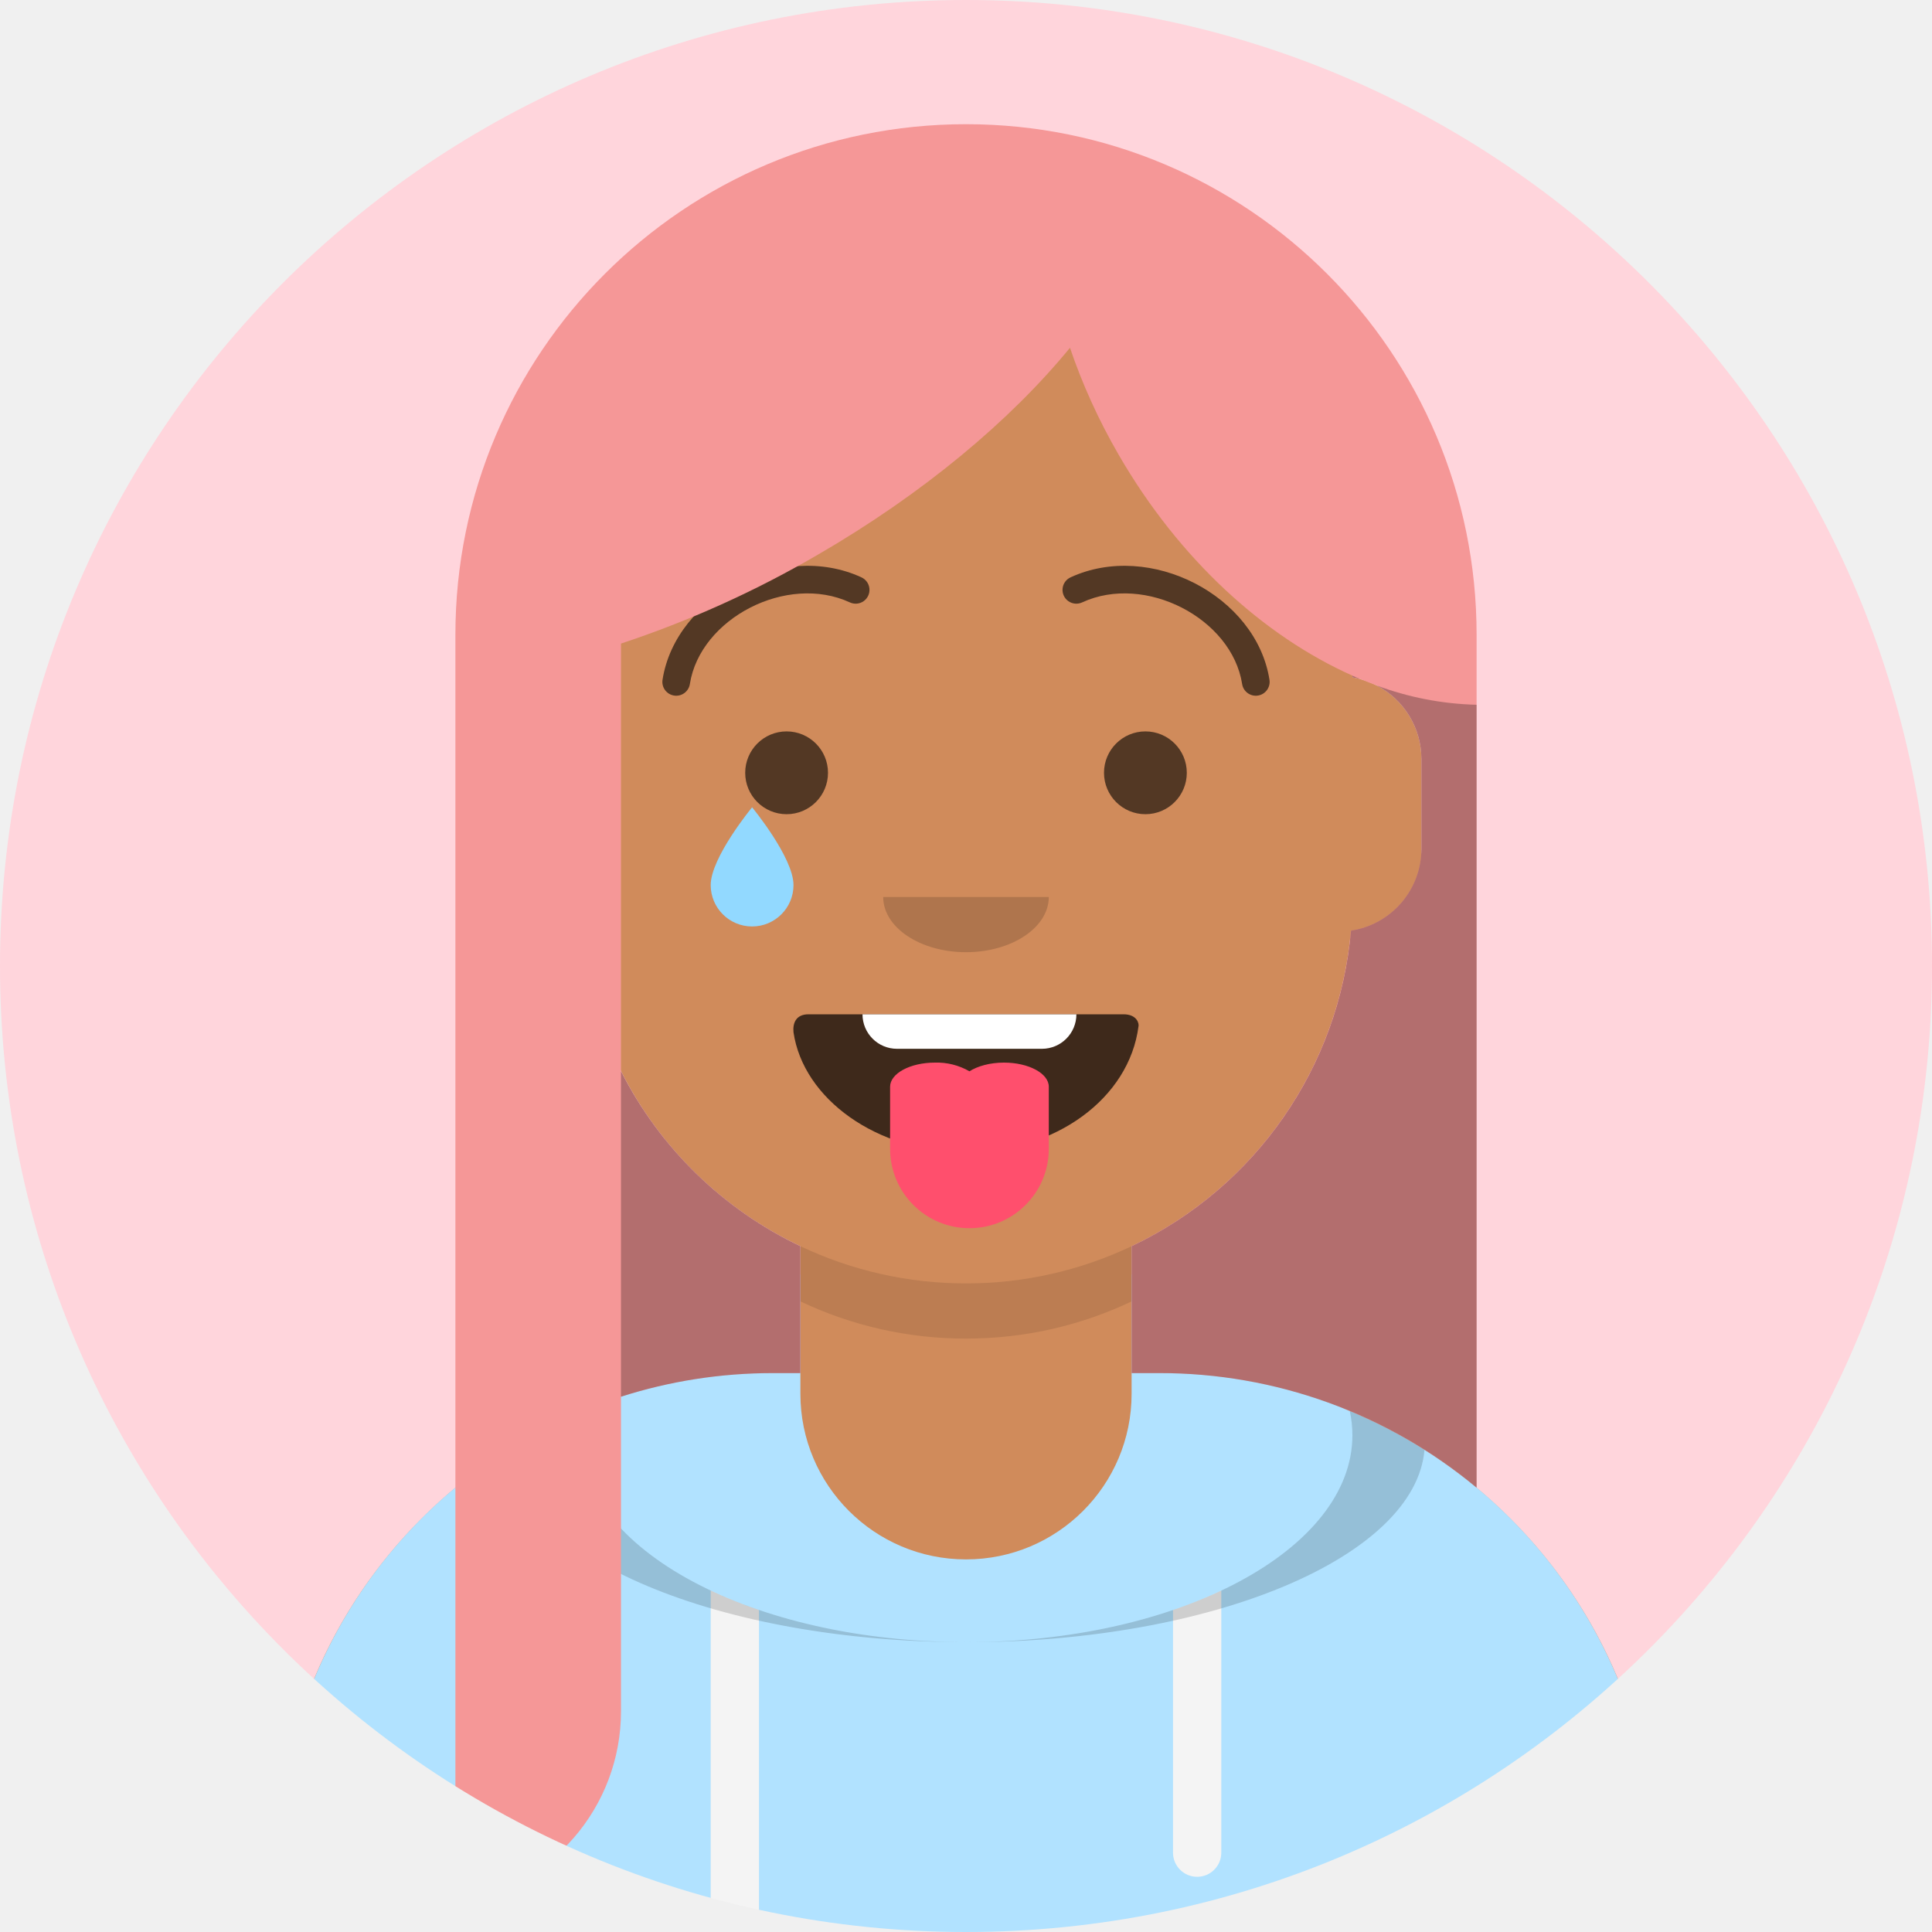
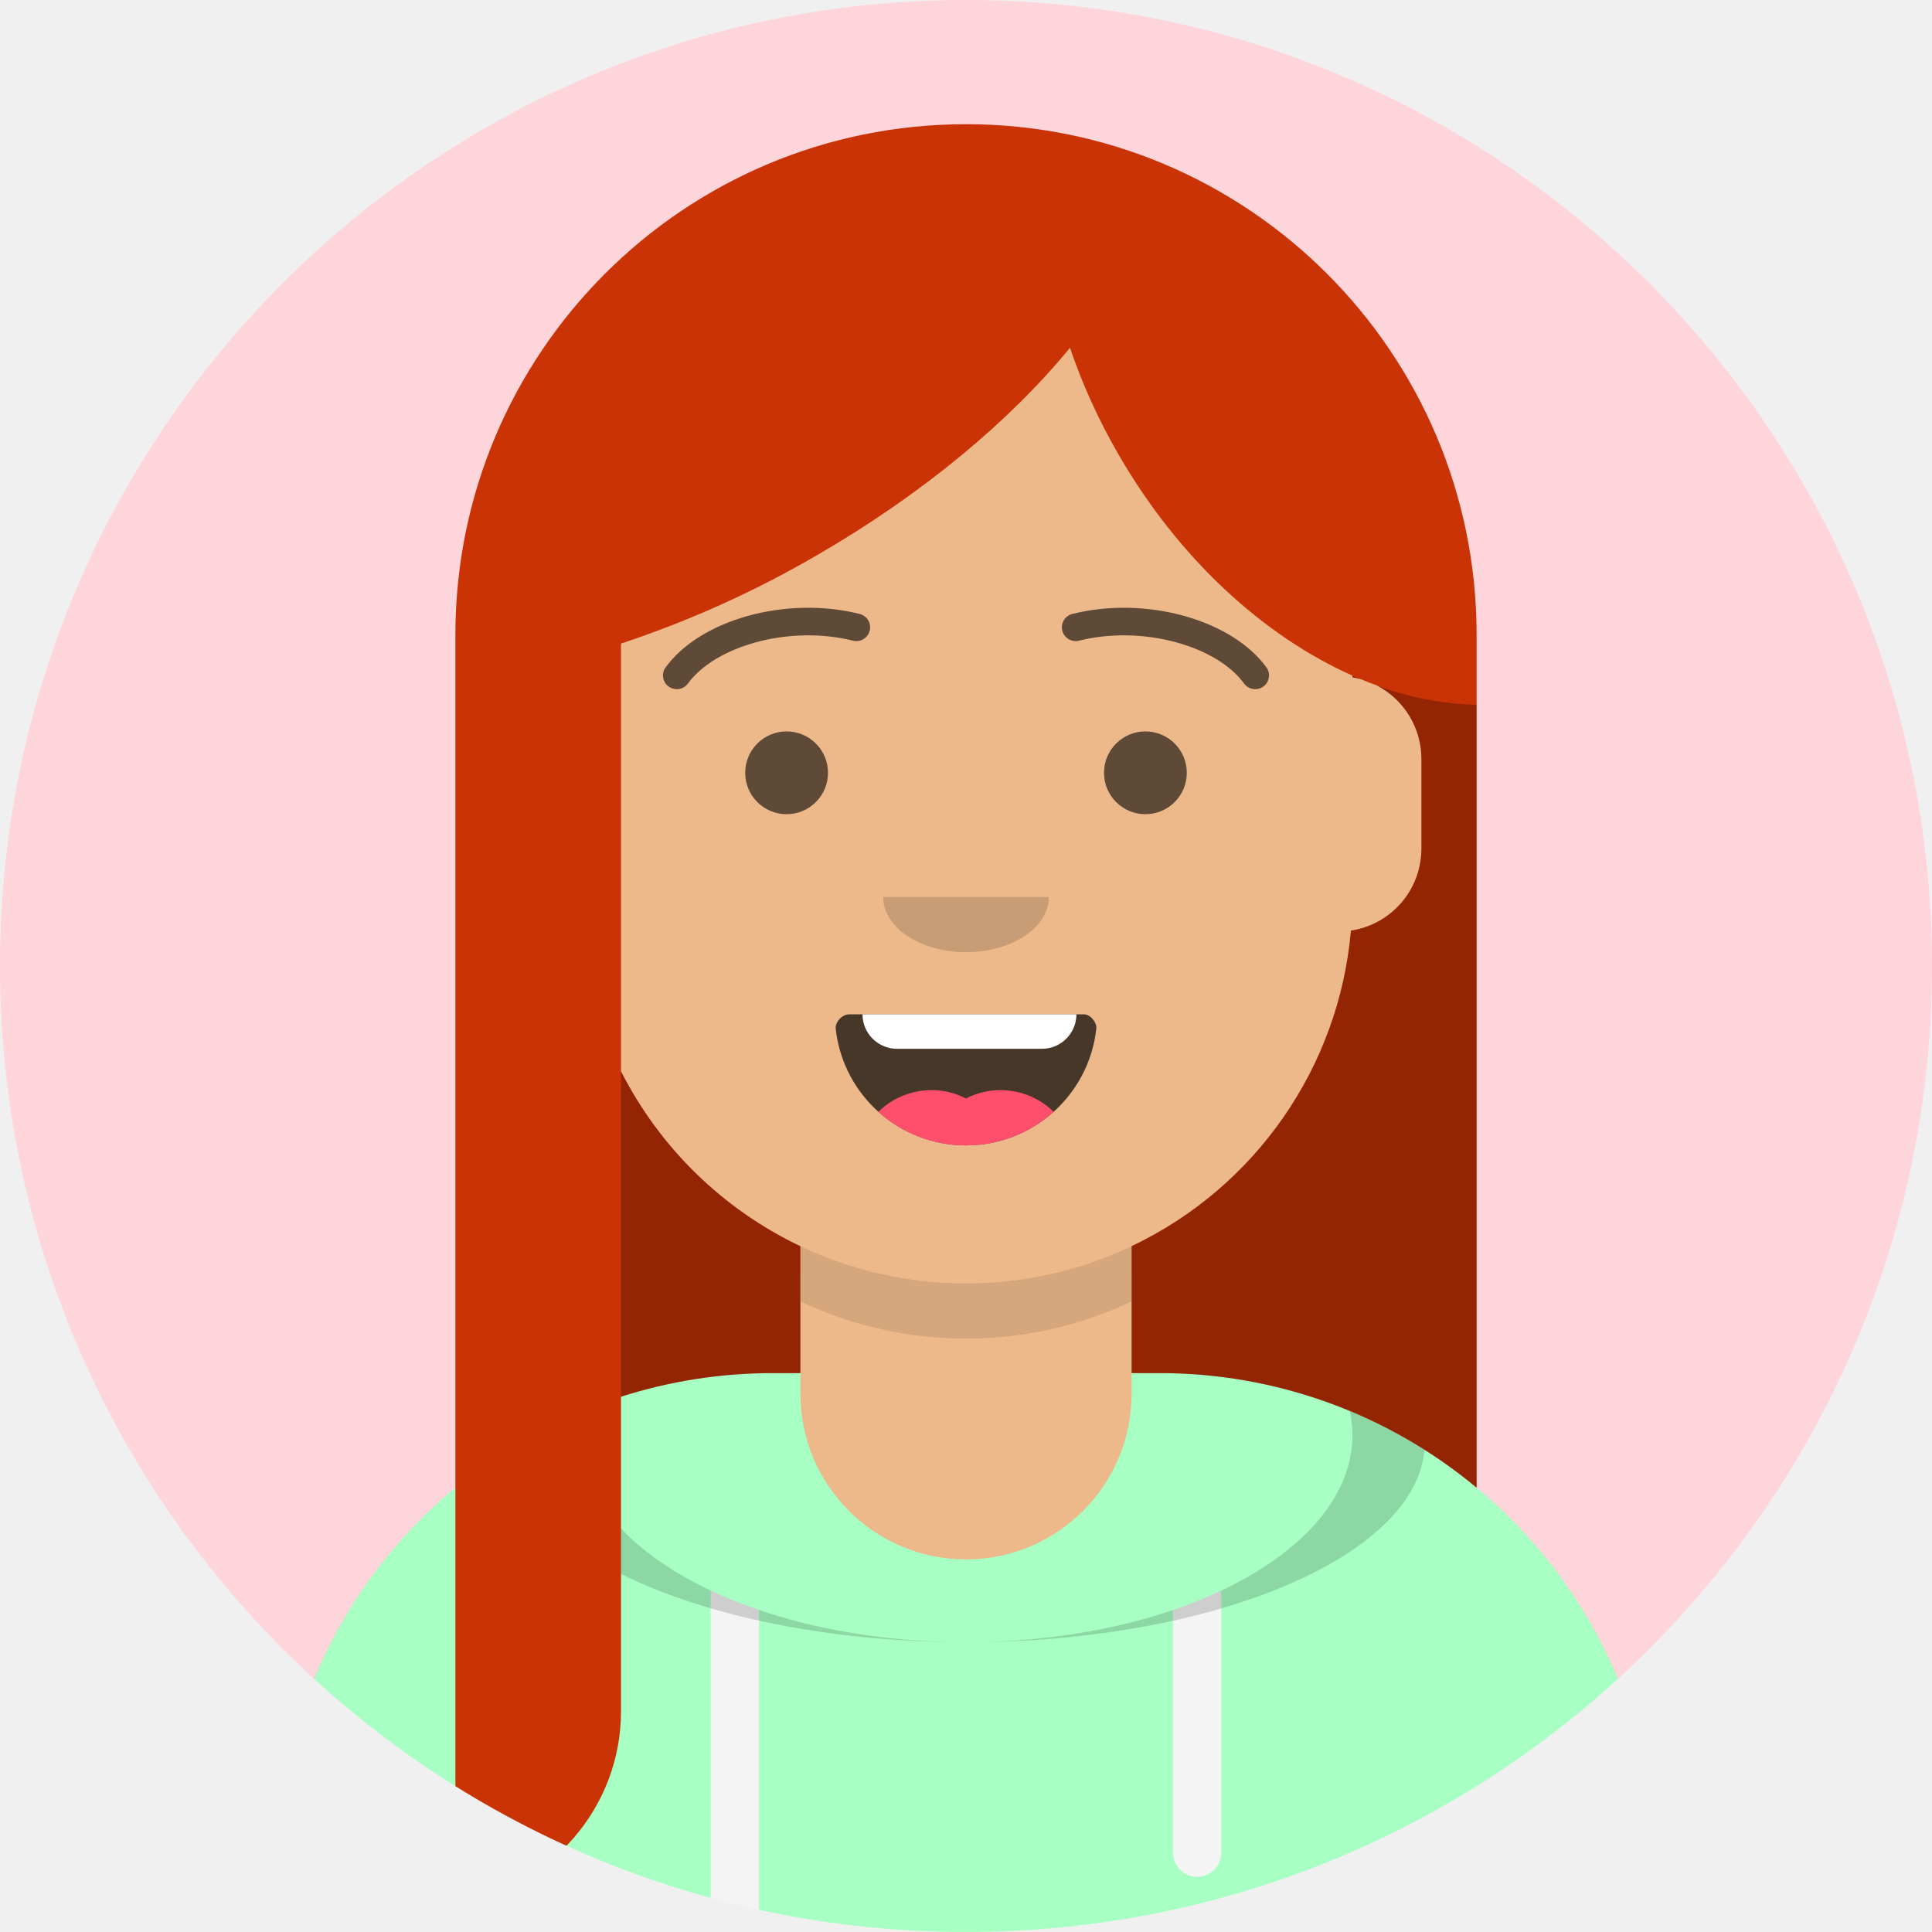
<svg xmlns="http://www.w3.org/2000/svg" viewBox="0 0 280 280" fill="none" shape-rendering="auto">
  <mask id="viewboxMask">
    <rect width="280" height="280" rx="140" ry="140" x="0" y="0" fill="#fff" />
  </mask>
  <g mask="url(#viewboxMask)">
    <rect fill="#ffd5dc" width="280" height="280" x="0" y="0" />
    <g transform="translate(8)">
-       <path d="M132 36a56 56 0 0 0-56 56v6.17A12 12 0 0 0 66 110v14a12 12 0 0 0 10.3 11.88 56.04 56.04 0 0 0 31.7 44.73v18.4h-4a72 72 0 0 0-72 72v9h200v-9a72 72 0 0 0-72-72h-4v-18.39a56.04 56.04 0 0 0 31.7-44.73A12 12 0 0 0 198 124v-14a12 12 0 0 0-10-11.83V92a56 56 0 0 0-56-56Z" fill="#d08b5b" />
+       <path d="M132 36a56 56 0 0 0-56 56v6.17A12 12 0 0 0 66 110v14a12 12 0 0 0 10.3 11.88 56.04 56.04 0 0 0 31.7 44.73v18.4h-4a72 72 0 0 0-72 72v9h200v-9a72 72 0 0 0-72-72h-4v-18.39a56.04 56.04 0 0 0 31.7-44.73A12 12 0 0 0 198 124v-14a12 12 0 0 0-10-11.83V92a56 56 0 0 0-56-56Z" fill="#edb98a" />
      <path d="M108 180.61v8a55.79 55.79 0 0 0 24 5.39c8.59 0 16.73-1.93 24-5.39v-8a55.79 55.79 0 0 1-24 5.39 55.79 55.79 0 0 1-24-5.39Z" fill="#000" fill-opacity=".1" />
      <g transform="translate(0 170)">
-         <path d="M108 14.7c-15.52 3.68-27.1 10.83-30.77 19.44A72.02 72.02 0 0 0 32 101v9h200v-9a72.02 72.02 0 0 0-45.23-66.86C183.1 25.53 171.52 18.38 156 14.7V32a24 24 0 1 1-48 0V14.7Z" fill="#b1e2ff" />
+         <path d="M108 14.7c-15.52 3.68-27.1 10.83-30.77 19.44A72.02 72.02 0 0 0 32 101v9h200v-9a72.02 72.02 0 0 0-45.23-66.86C183.1 25.53 171.52 18.38 156 14.7V32a24 24 0 1 1-48 0V14.7Z" fill="#a7ffc4" />
        <path d="M102 63.34a67.1 67.1 0 0 1-7-2.82V110h7V63.34ZM162 63.34a67.04 67.04 0 0 0 7-2.82V98.5a3.5 3.5 0 1 1-7 0V63.34Z" fill="#F4F4F4" />
        <path d="M187.62 34.49a71.79 71.79 0 0 1 10.83 5.63C197.11 55.62 167.87 68 132 68c30.93 0 56-13.43 56-30 0-1.19-.13-2.36-.38-3.51ZM76.38 34.49a16.48 16.48 0 0 0-.38 3.5c0 16.58 25.07 30 56 30-35.87 0-65.1-12.38-66.45-27.88a71.79 71.79 0 0 1 10.83-5.63Z" fill="#000" fill-opacity=".16" />
      </g>
      <g transform="translate(78 134)">
-         <path fill-rule="evenodd" clip-rule="evenodd" d="M29 15.6C30.41 25.24 41.06 33 54 33c12.97 0 23.65-7.82 25-18.26.1-.4-.22-1.74-2.17-1.74H31.17c-1.79 0-2.3 1.24-2.17 2.6Z" fill="#000" fill-opacity=".7" />
+         <path fill-rule="evenodd" clip-rule="evenodd" d="M35.12 15.13a19 19 0 0 0 37.77-.09c.08-.77-.77-2.04-1.85-2.04H37.1C36 13 35 14.18 35.12 15.13Z" fill="#000" fill-opacity=".7" />
        <path d="M70 13H39a5 5 0 0 0 5 5h21a5 5 0 0 0 5-5Z" fill="#fff" />
-         <path d="M43 23.5a1.88 1.88 0 0 0 0 .13v8.87a11.5 11.5 0 1 0 23 0v-8.87a1.62 1.62 0 0 0 0-.13c0-1.93-2.91-3.5-6.5-3.5-2.01 0-3.8.5-5 1.26a9.45 9.45 0 0 0-5-1.26c-3.59 0-6.5 1.57-6.5 3.5Z" fill="#FF4F6D" />
+         <path d="M66.7 27.14A10.96 10.96 0 0 0 54 25.2a10.95 10.95 0 0 0-12.7 1.94A18.93 18.93 0 0 0 54 32c4.88 0 9.33-1.84 12.7-4.86Z" fill="#FF4F6D" />
      </g>
      <g transform="translate(104 122)">
        <path fill-rule="evenodd" clip-rule="evenodd" d="M16 8c0 4.42 5.37 8 12 8s12-3.58 12-8" fill="#000" fill-opacity=".16" />
      </g>
      <g transform="translate(76 90)">
-         <path d="M25 27s-6 7.27-6 11.27a6 6 0 1 0 12 0c0-4-6-11.27-6-11.27Z" fill="#92D9FF" />
        <path d="M36 22a6 6 0 1 1-12 0 6 6 0 0 1 12 0ZM88 22a6 6 0 1 1-12 0 6 6 0 0 1 12 0Z" fill="#000" fill-opacity=".6" />
      </g>
      <g transform="translate(76 82)">
-         <path d="M15.98 17.13C17.48 7.6 30.06 1.1 39.16 5.3a2 2 0 1 0 1.68-3.63c-11.5-5.3-26.9 2.66-28.82 14.84a2 2 0 0 0 3.96.63ZM96.02 17.13C94.52 7.6 81.94 1.1 72.84 5.3a2 2 0 1 1-1.68-3.63c11.5-5.3 26.9 2.66 28.82 14.84a2 2 0 0 1-3.96.63Z" fill="#000" fill-opacity=".6" />
+         <path d="M15.63 17.16c3.92-5.51 14.65-8.6 23.9-6.33a2 2 0 1 0 .95-3.88c-10.74-2.64-23.17.94-28.11 7.9a2 2 0 0 0 3.26 2.3ZM96.37 17.16c-3.91-5.51-14.65-8.6-23.9-6.33a2 2 0 1 1-.95-3.88c10.74-2.64 23.17.94 28.11 7.9a2 2 0 0 1-3.26 2.3Z" fill="#000" fill-opacity=".6" />
      </g>
      <g transform="translate(-1)">
-         <path d="M157 180.61V199h4a71.7 71.7 0 0 1 46 16.6V92a74 74 0 0 0-148 0v183.72A28 28 0 0 0 83 248v-45.58a71.95 71.95 0 0 1 22-3.42h4v-18.39a56.24 56.24 0 0 1-26-25.36V93.27a150 150 0 0 0 28.34-12.77c15.4-8.9 28.1-19.56 36.73-30.1 1.76 5.2 4.1 10.4 7.04 15.48 8.78 15.2 21.12 26.35 33.9 32.04v.25c.4.06.8.15 1.18.26.77.32 1.55.62 2.33.9A12 12 0 0 1 199 110v13a12 12 0 0 1-10.22 11.87A56.03 56.03 0 0 1 157 180.6Z" fill="#f59797" />
+         <path d="M157 180.61V199h4a71.7 71.7 0 0 1 46 16.6V92a74 74 0 0 0-148 0v183.72A28 28 0 0 0 83 248v-45.58a71.95 71.95 0 0 1 22-3.42h4v-18.39a56.24 56.24 0 0 1-26-25.36V93.27a150 150 0 0 0 28.34-12.77c15.4-8.9 28.1-19.56 36.73-30.1 1.76 5.2 4.1 10.4 7.04 15.48 8.78 15.2 21.12 26.35 33.9 32.04v.25c.4.06.8.15 1.18.26.77.32 1.55.62 2.33.9A12 12 0 0 1 199 110v13a12 12 0 0 1-10.22 11.87A56.03 56.03 0 0 1 157 180.6Z" fill="#c93305" />
        <path d="M157 199v-18.39a56.03 56.03 0 0 0 31.8-45.74A12 12 0 0 0 199 123v-13a12 12 0 0 0-6.5-10.66 44.57 44.57 0 0 0 14.5 2.8v113.47A71.7 71.7 0 0 0 161 199h-4ZM83 202.42v-47.17a56.24 56.24 0 0 0 26 25.36V199h-4c-7.67 0-15.07 1.2-22 3.42ZM189 97.92v.25c.4.06.8.15 1.18.26l-1.18-.51Z" fill="#000" fill-opacity=".27" />
      </g>
      <g transform="translate(49 72)" />
      <g transform="translate(62 42)" />
    </g>
  </g>
</svg>
